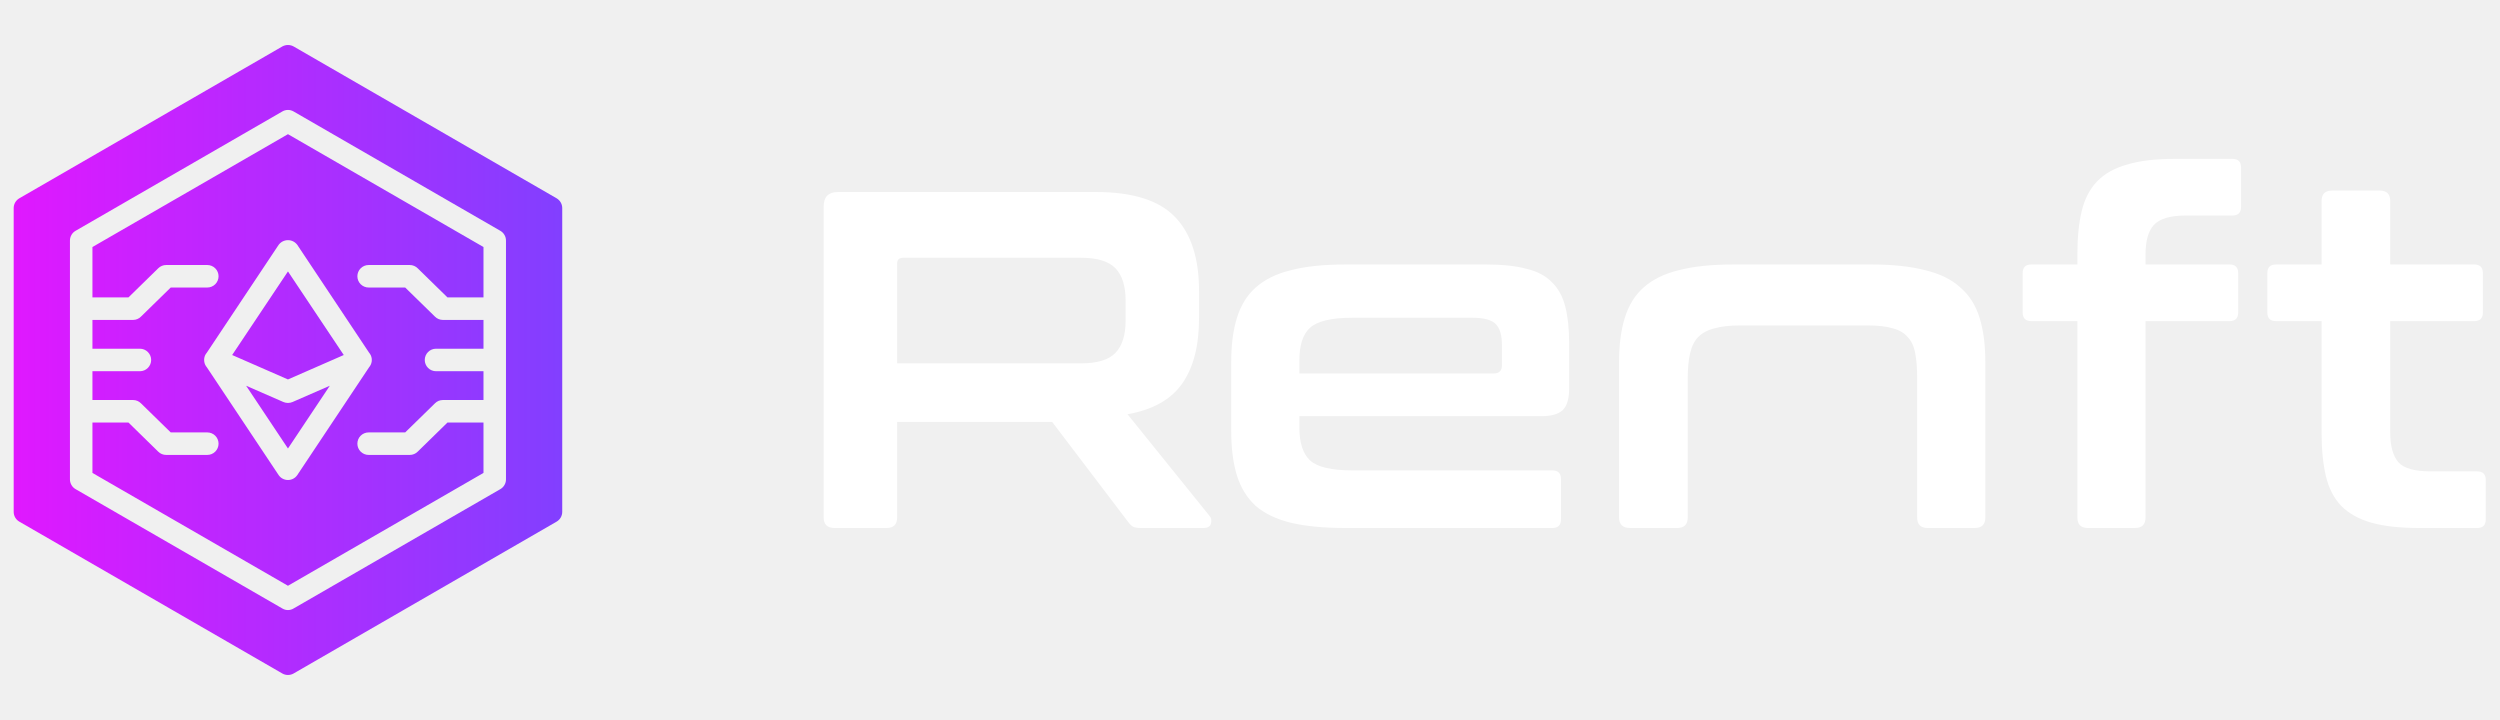
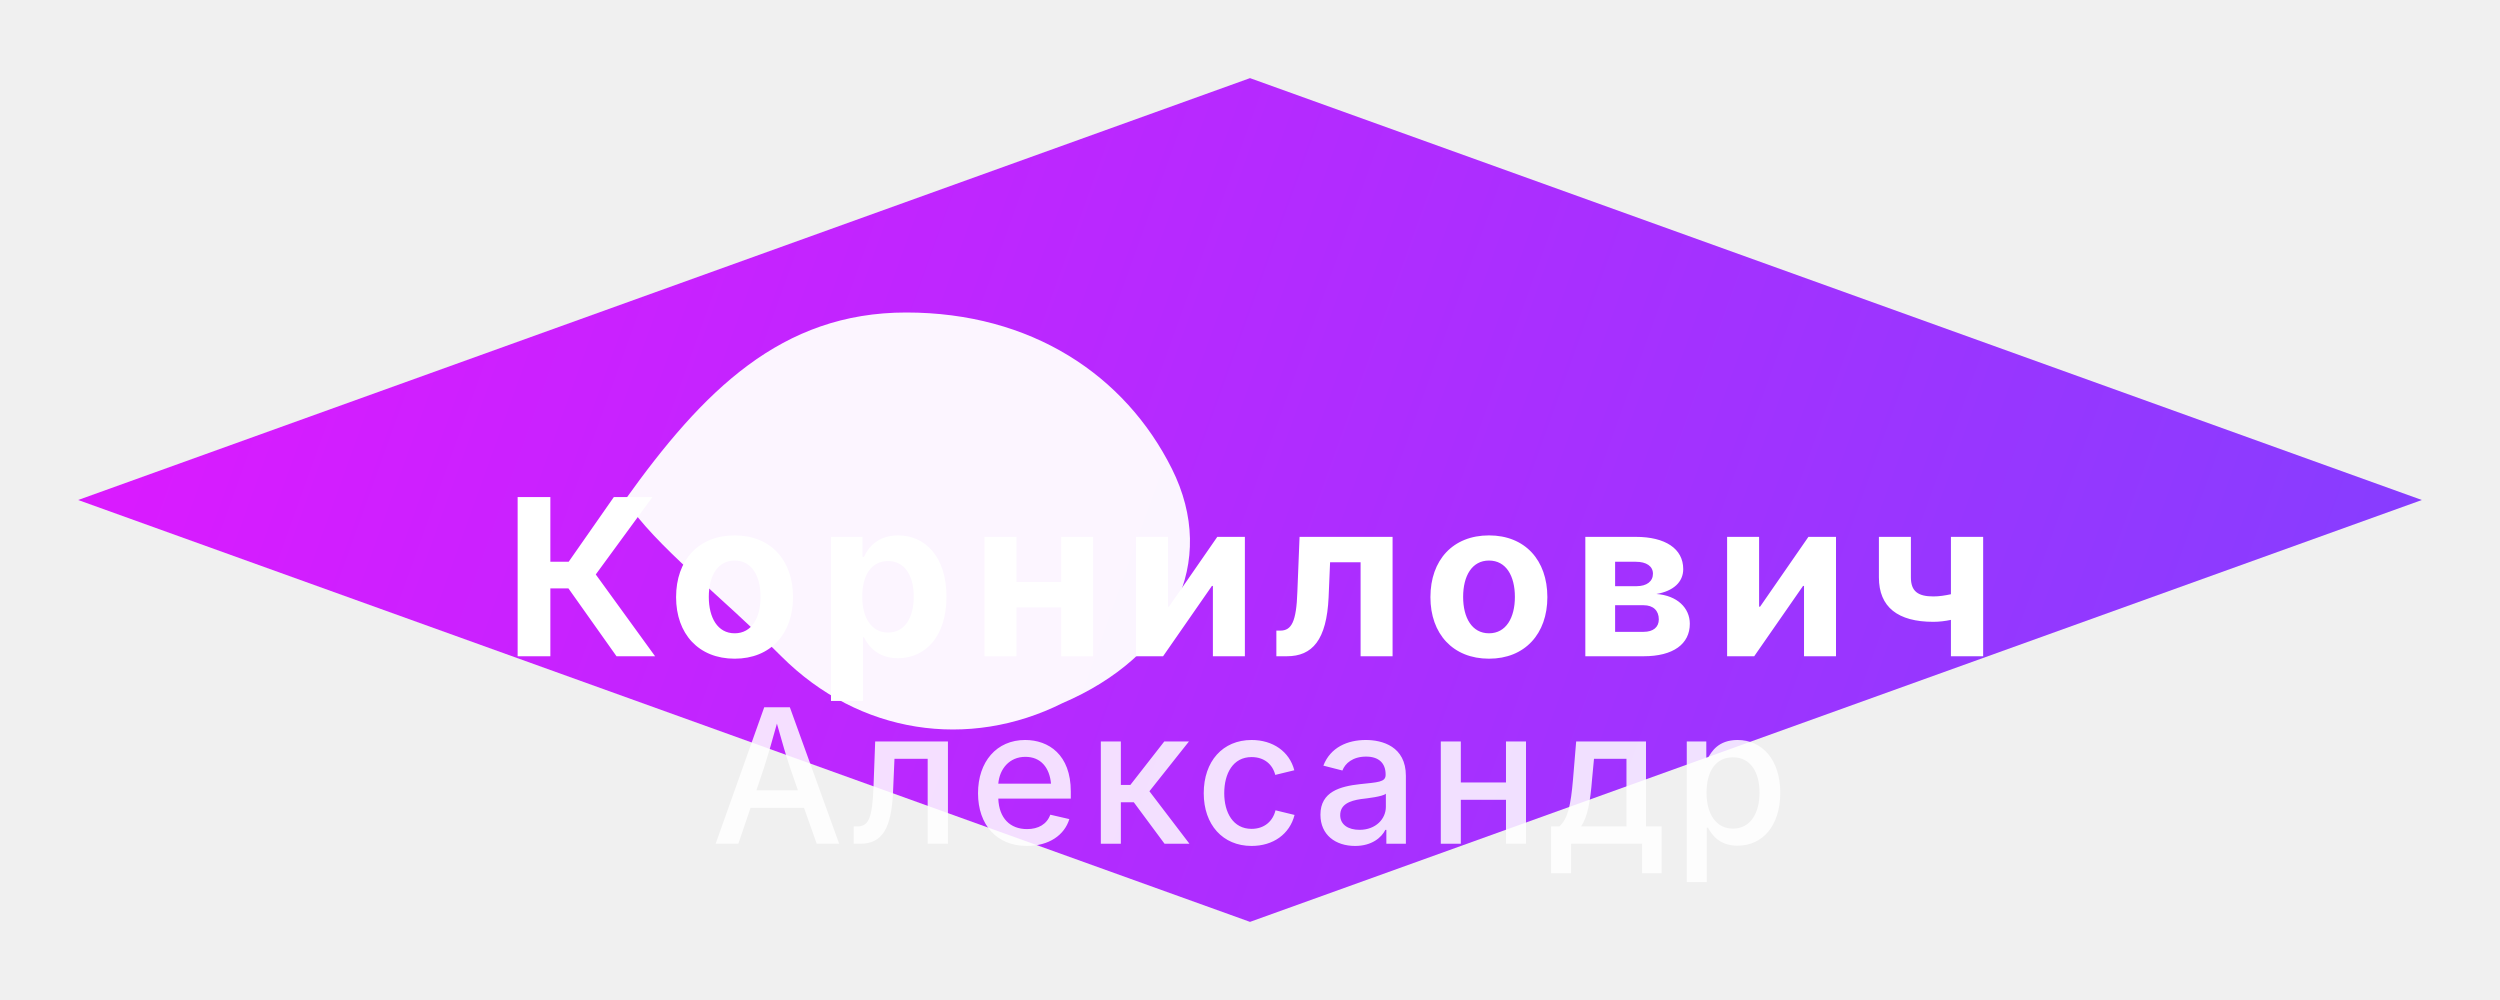
- <svg xmlns="http://www.w3.org/2000/svg" width="125" height="36" viewBox="0 0 125 36" fill="none">
-   <g clip-path="url(#clip0_2224_2)">
-     <path d="M54.792 9.6C56.632 9.6 57.952 10.016 58.752 10.848C59.552 11.68 59.952 12.912 59.952 14.544V15.912C59.952 17.288 59.672 18.376 59.112 19.176C58.552 19.976 57.64 20.488 56.376 20.712L60.48 25.8C60.56 25.88 60.584 26 60.552 26.16C60.52 26.32 60.392 26.4 60.168 26.4H57.072C56.864 26.4 56.72 26.376 56.64 26.328C56.56 26.28 56.48 26.2 56.4 26.088L52.608 21.096H44.856V25.872C44.856 26.224 44.68 26.4 44.328 26.4H41.736C41.368 26.4 41.184 26.224 41.184 25.872V10.32C41.184 9.84 41.424 9.6 41.904 9.6H54.792ZM44.856 18.168H54.048C54.864 18.168 55.44 17.992 55.776 17.64C56.112 17.288 56.28 16.752 56.28 16.032V15.024C56.28 14.304 56.112 13.768 55.776 13.416C55.44 13.064 54.864 12.888 54.048 12.888H45.168C44.96 12.888 44.856 12.984 44.856 13.176V18.168ZM74.305 13.224C75.121 13.224 75.793 13.296 76.321 13.44C76.865 13.568 77.288 13.792 77.593 14.112C77.912 14.416 78.136 14.824 78.265 15.336C78.392 15.832 78.457 16.44 78.457 17.16V19.44C78.457 19.952 78.344 20.312 78.121 20.52C77.897 20.712 77.552 20.808 77.089 20.808H64.969V21.384C64.969 22.136 65.144 22.68 65.497 23.016C65.865 23.352 66.569 23.52 67.609 23.52H77.617C77.905 23.52 78.049 23.664 78.049 23.952V25.968C78.049 26.256 77.905 26.4 77.617 26.4H67.273C66.184 26.4 65.272 26.312 64.537 26.136C63.817 25.96 63.233 25.68 62.785 25.296C62.353 24.896 62.041 24.392 61.849 23.784C61.657 23.16 61.561 22.416 61.561 21.552V18.096C61.561 17.232 61.657 16.496 61.849 15.888C62.041 15.264 62.353 14.76 62.785 14.376C63.233 13.976 63.817 13.688 64.537 13.512C65.272 13.32 66.184 13.224 67.273 13.224H74.305ZM64.969 18.672H74.689C74.96 18.672 75.097 18.536 75.097 18.264V17.256C75.097 16.76 74.993 16.408 74.785 16.2C74.576 15.992 74.192 15.888 73.633 15.888H67.609C66.569 15.888 65.865 16.056 65.497 16.392C65.144 16.712 64.969 17.256 64.969 18.024V18.672ZM93.554 13.224C94.626 13.224 95.53 13.32 96.266 13.512C97.002 13.688 97.586 13.976 98.018 14.376C98.466 14.76 98.786 15.264 98.978 15.888C99.17 16.496 99.266 17.232 99.266 18.096V25.872C99.266 26.224 99.09 26.4 98.738 26.4H96.386C96.034 26.4 95.858 26.224 95.858 25.872V18.912C95.858 18.416 95.826 18 95.762 17.664C95.698 17.312 95.57 17.04 95.378 16.848C95.202 16.64 94.954 16.496 94.634 16.416C94.314 16.32 93.898 16.272 93.386 16.272H87.002C86.49 16.272 86.066 16.32 85.73 16.416C85.394 16.496 85.122 16.64 84.914 16.848C84.722 17.04 84.586 17.312 84.506 17.664C84.426 18 84.386 18.416 84.386 18.912V25.872C84.386 26.224 84.21 26.4 83.858 26.4H81.506C81.138 26.4 80.954 26.224 80.954 25.872V18.096C80.954 17.232 81.05 16.496 81.242 15.888C81.434 15.264 81.746 14.76 82.178 14.376C82.626 13.976 83.21 13.688 83.93 13.512C84.666 13.32 85.578 13.224 86.666 13.224H93.554ZM103.869 13.224V12.72C103.869 11.872 103.941 11.152 104.085 10.56C104.229 9.952 104.485 9.456 104.853 9.072C105.221 8.688 105.717 8.408 106.341 8.232C106.965 8.04 107.757 7.944 108.717 7.944H111.621C111.909 7.944 112.053 8.088 112.053 8.376V10.344C112.053 10.632 111.909 10.776 111.621 10.776H109.293C108.509 10.776 107.973 10.936 107.685 11.256C107.413 11.56 107.277 12.048 107.277 12.72V13.224H111.477C111.765 13.224 111.909 13.368 111.909 13.656V15.624C111.909 15.912 111.765 16.056 111.477 16.056H107.277V25.872C107.277 26.224 107.101 26.4 106.749 26.4H104.397C104.045 26.4 103.869 26.224 103.869 25.872V16.056H101.565C101.277 16.056 101.133 15.912 101.133 15.624V13.656C101.133 13.368 101.277 13.224 101.565 13.224H103.869ZM116.079 13.224V10.056C116.079 9.704 116.255 9.528 116.607 9.528H118.983C119.335 9.528 119.511 9.704 119.511 10.056V13.224H123.712C124 13.224 124.144 13.368 124.144 13.656V15.624C124.144 15.912 124 16.056 123.712 16.056H119.511V21.624C119.511 22.296 119.647 22.792 119.919 23.112C120.191 23.416 120.727 23.568 121.528 23.568H123.856C124.144 23.568 124.288 23.712 124.288 24V25.968C124.288 26.256 124.144 26.4 123.856 26.4H120.952C119.991 26.4 119.199 26.312 118.575 26.136C117.951 25.96 117.447 25.68 117.063 25.296C116.695 24.912 116.439 24.416 116.295 23.808C116.151 23.2 116.079 22.472 116.079 21.624V16.056H113.799C113.511 16.056 113.367 15.912 113.367 15.624V13.656C113.367 13.368 113.511 13.224 113.799 13.224H116.079Z" fill="white" />
-     <path d="M27.831 9.915L14.679 2.322C14.593 2.275 14.496 2.25 14.398 2.25C14.3 2.25 14.203 2.275 14.117 2.322L0.966 9.915C0.88 9.965 0.809 10.037 0.759 10.123C0.71 10.208 0.684 10.306 0.684 10.405V25.592C0.684 25.691 0.71 25.789 0.759 25.875C0.809 25.961 0.88 26.032 0.966 26.082L14.117 33.675C14.203 33.724 14.3 33.749 14.398 33.749C14.497 33.749 14.593 33.724 14.679 33.675L27.831 26.082C27.916 26.032 27.987 25.961 28.037 25.875C28.086 25.789 28.112 25.691 28.112 25.592V10.405C28.112 10.306 28.086 10.208 28.037 10.123C27.987 10.037 27.916 9.965 27.831 9.915ZM25.299 23.967C25.3 24.066 25.274 24.163 25.224 24.249C25.175 24.335 25.104 24.406 25.018 24.456L14.679 30.424C14.595 30.476 14.497 30.503 14.398 30.503C14.299 30.503 14.202 30.476 14.117 30.424L3.778 24.456C3.692 24.406 3.621 24.335 3.572 24.249C3.523 24.163 3.497 24.066 3.497 23.967V12.03C3.497 11.931 3.523 11.834 3.572 11.748C3.621 11.662 3.692 11.591 3.778 11.541L14.117 5.573C14.202 5.523 14.299 5.497 14.398 5.497C14.497 5.497 14.594 5.523 14.679 5.573L25.018 11.541C25.104 11.591 25.175 11.662 25.224 11.748C25.274 11.834 25.3 11.931 25.299 12.03V23.967ZM4.622 12.351V14.871H6.422L7.912 13.414C7.964 13.362 8.025 13.321 8.093 13.293C8.161 13.265 8.233 13.251 8.306 13.251H10.365C10.514 13.251 10.657 13.31 10.763 13.416C10.868 13.521 10.928 13.664 10.928 13.814C10.928 13.963 10.868 14.106 10.763 14.211C10.657 14.317 10.514 14.376 10.365 14.376H8.537L7.046 15.833C6.995 15.885 6.933 15.926 6.866 15.954C6.798 15.982 6.726 15.996 6.652 15.996H4.622V17.436H6.996C7.145 17.436 7.288 17.495 7.393 17.601C7.499 17.706 7.558 17.849 7.558 17.999C7.558 18.148 7.499 18.291 7.393 18.396C7.288 18.502 7.145 18.561 6.996 18.561H4.622V20.001H6.652C6.726 20.001 6.798 20.015 6.866 20.043C6.933 20.071 6.995 20.112 7.046 20.164L8.537 21.621H10.365C10.514 21.621 10.657 21.68 10.763 21.786C10.868 21.891 10.928 22.034 10.928 22.184C10.928 22.333 10.868 22.476 10.763 22.581C10.657 22.687 10.514 22.746 10.365 22.746H8.306C8.233 22.746 8.161 22.732 8.093 22.704C8.025 22.676 7.964 22.635 7.912 22.583L6.422 21.126H4.622V23.646L14.398 29.288L24.174 23.646V21.126H22.374L20.884 22.583C20.832 22.635 20.771 22.676 20.703 22.704C20.636 22.732 20.563 22.746 20.49 22.746H18.431C18.282 22.746 18.139 22.687 18.033 22.581C17.928 22.476 17.869 22.333 17.869 22.184C17.869 22.034 17.928 21.891 18.033 21.786C18.139 21.68 18.282 21.621 18.431 21.621H20.259L21.75 20.164C21.802 20.112 21.863 20.071 21.93 20.043C21.998 20.015 22.071 20.001 22.144 20.001H24.174V18.561H21.801C21.651 18.561 21.508 18.502 21.403 18.396C21.297 18.291 21.238 18.148 21.238 17.999C21.238 17.849 21.297 17.706 21.403 17.601C21.508 17.495 21.651 17.436 21.801 17.436H24.174V15.996H22.144C22.071 15.996 21.998 15.982 21.931 15.954C21.863 15.926 21.802 15.885 21.75 15.833L20.259 14.376H18.431C18.282 14.376 18.139 14.317 18.033 14.211C17.928 14.106 17.869 13.963 17.869 13.814C17.869 13.664 17.928 13.521 18.033 13.416C18.139 13.31 18.282 13.251 18.431 13.251H20.49C20.563 13.251 20.636 13.265 20.703 13.293C20.771 13.321 20.832 13.362 20.884 13.414L22.374 14.871H24.174V12.351L14.398 6.709L4.622 12.351ZM18.454 17.633C18.49 17.675 18.52 17.723 18.544 17.774C18.586 17.87 18.6 17.977 18.584 18.082C18.568 18.186 18.523 18.284 18.454 18.364L14.865 23.753C14.813 23.829 14.744 23.892 14.662 23.935C14.581 23.978 14.49 24 14.398 24C14.306 24 14.215 23.978 14.134 23.935C14.052 23.892 13.983 23.829 13.931 23.753L10.342 18.364C10.273 18.284 10.228 18.186 10.213 18.082C10.197 17.977 10.21 17.87 10.252 17.774C10.276 17.723 10.306 17.675 10.342 17.633L13.931 12.244C13.985 12.171 14.055 12.111 14.136 12.07C14.218 12.029 14.307 12.008 14.398 12.008C14.489 12.008 14.579 12.029 14.66 12.07C14.741 12.111 14.811 12.171 14.865 12.244L18.454 17.633ZM14.623 20.102L16.491 19.287L14.398 22.425L12.306 19.287L14.173 20.102C14.244 20.132 14.321 20.147 14.398 20.147C14.475 20.147 14.552 20.132 14.623 20.102ZM14.398 13.572L17.188 17.751L14.398 18.972L11.608 17.751L14.398 13.572Z" fill="url(#paint0_linear_2224_2)" />
-   </g>
+ <svg xmlns="http://www.w3.org/2000/svg" width="160" height="64" viewBox="0 0 160 64">
+   <polygon points="80,5 155,32 80,59 5,32" fill="url(#grad)" stroke="none" />
  <defs>
-     <linearGradient id="paint0_linear_2224_2" x1="0.684" y1="17.999" x2="28.112" y2="17.999" gradientUnits="userSpaceOnUse">
-       <stop stop-color="#E018FF" />
-       <stop offset="1" stop-color="#823FFF" />
+     <linearGradient id="grad" x1="5" y1="5" x2="155" y2="59" gradientUnits="userSpaceOnUse">
+       <stop offset="0%" stop-color="#E018FF" />
+       <stop offset="100%" stop-color="#823FFF" />
    </linearGradient>
-     <clipPath id="clip0_2224_2">
-       <rect width="124.8" height="36" fill="white" />
-     </clipPath>
  </defs>
+   <path d="     M40,32      C45,25 50,20 58,20      C66,20 72,24 75,30      C78,36 75,42 68,45      C62,48 55,47 50,42      C46,38 42,35 40,32 Z     M55,28      C57,26 60,25 62,26      C64,27 65,30 64,32      C63,34 61,35 59,34      C57,33 56,31 55,28 Z     M65,35      C67,33 70,32 72,33      C74,34 75,37 74,39      C73,41 71,42 69,41      C67,40 66,38 65,35 Z   " fill="white" opacity="0.95" />
+   <text x="80" y="42" text-anchor="middle" fill="white" font-family="Inter, sans-serif" font-size="14" font-weight="700" letter-spacing="1px">
+     Корнилович
+   </text>
+   <text x="80" y="54" text-anchor="middle" fill="white" font-family="Inter, sans-serif" font-size="12" font-weight="500" letter-spacing="0.5px" opacity="0.85">
+     Александр
+   </text>
</svg>
